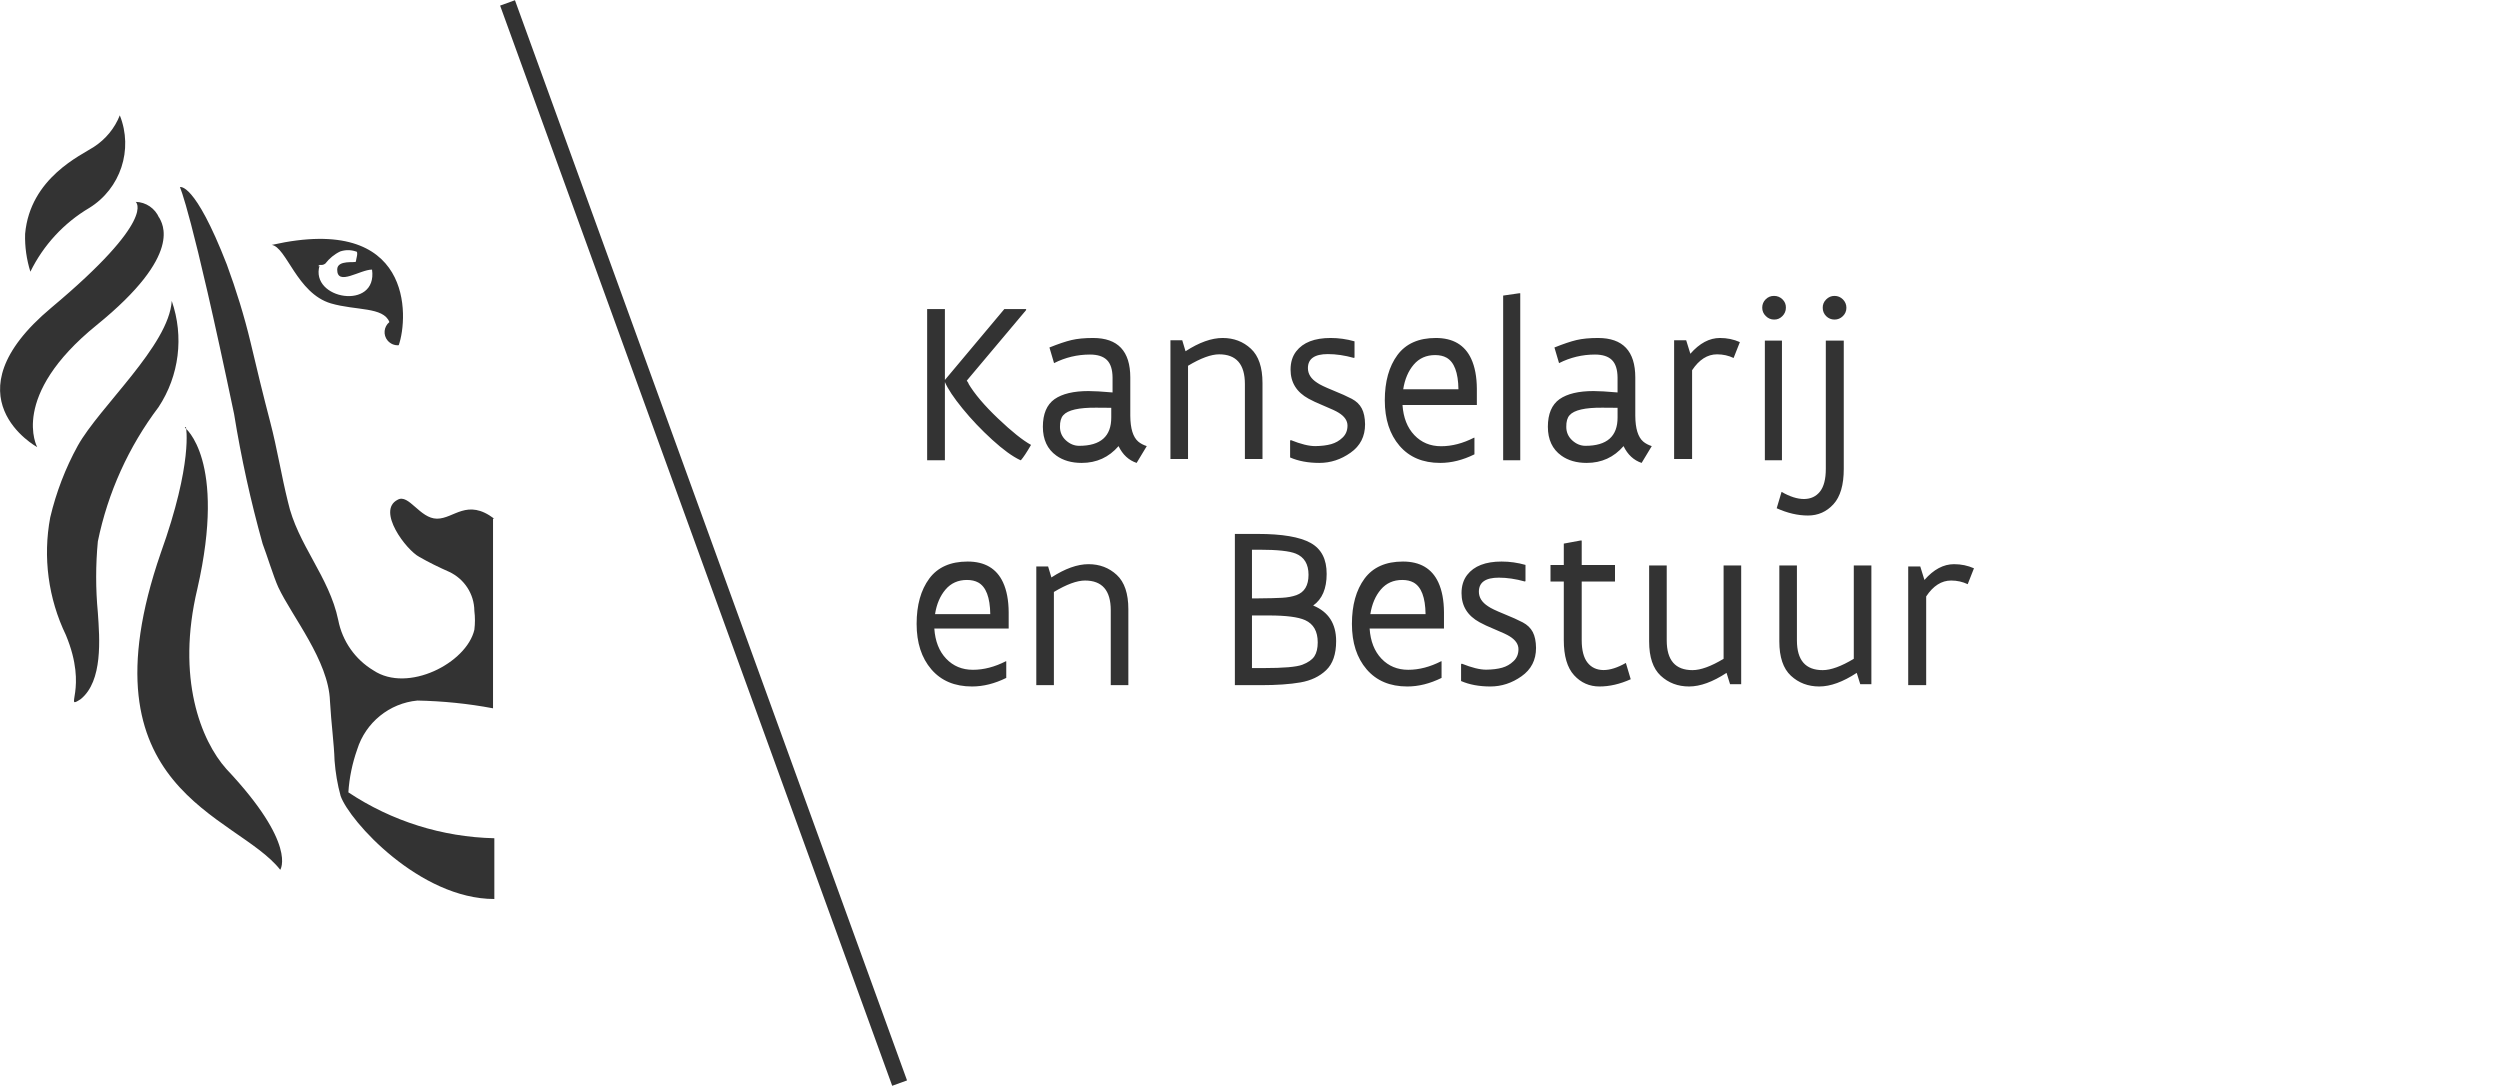
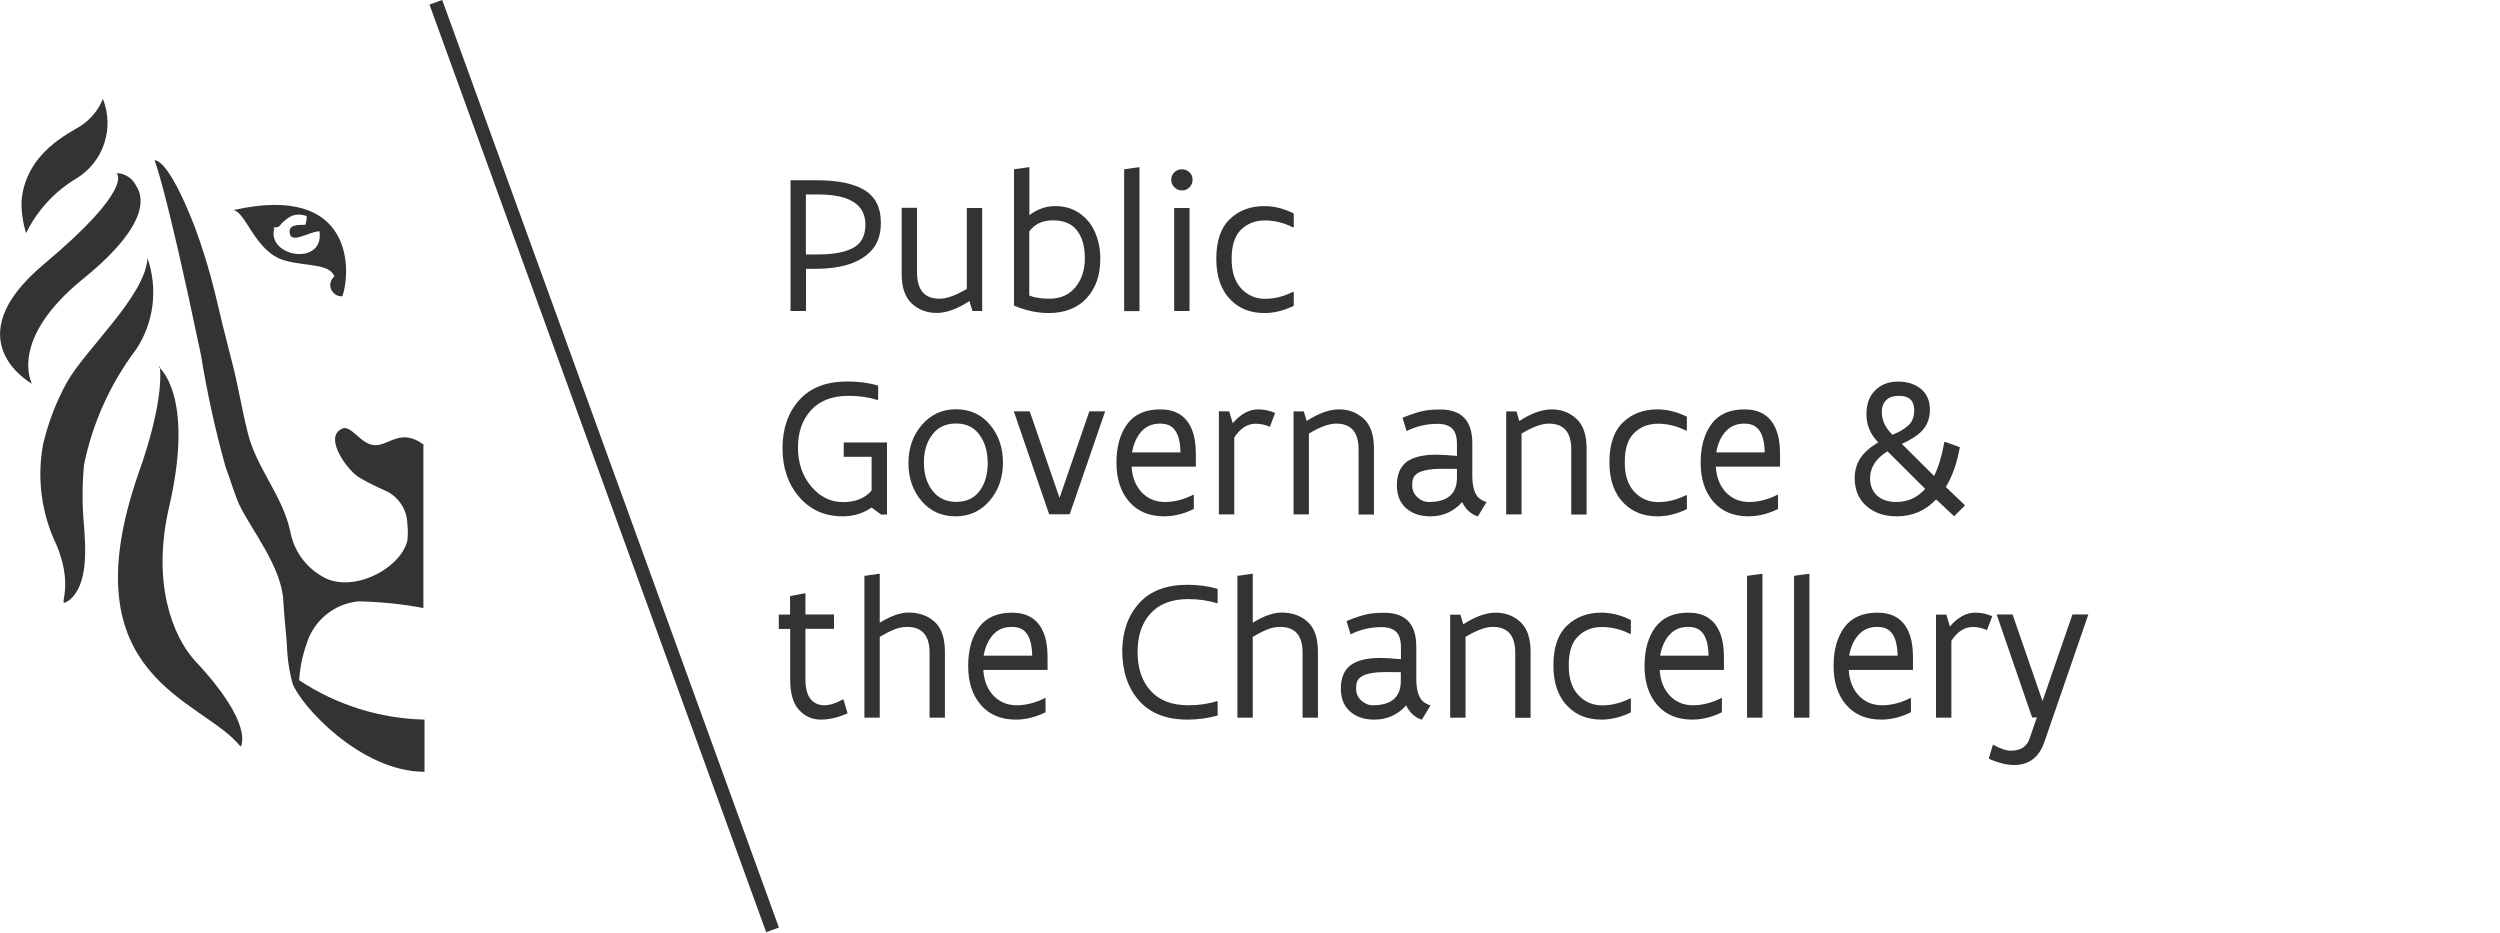
- <svg xmlns="http://www.w3.org/2000/svg" width="1901px" height="826px" viewBox="0 0 1901 826" version="1.1">
-   <g id="Artboard" stroke="none" stroke-width="1" fill="none" fill-rule="evenodd">
-     <g id="logo-kanselarij-bestuur" fill="#333333">
-       <path d="M375.8,394.4 C355.1,378.7 345.3,394.4 332.3,394.4 C319.3,394.4 310.8,375.2 302.4,380 C286.1,388.2 308.9,418.3 318.9,423.5 C326.2,427.7 333.8,431.4 341.5,434.8 C353.1,440.2 360.6,451.7 360.7,464.5 C361.3,469.3 361.3,474.1 360.7,478.9 C354.8,504.2 310.1,527.2 284,509.8 C270,501.4 260.3,487.5 257.2,471.5 C250.3,438.3 226.1,414 218.9,381.4 C214.1,362.2 210.7,340.8 205.5,321 C200.3,301.2 195,279.4 190.5,260.2 C185.7,240.2 179.6,220.5 172.5,201.2 C147.8,137.7 136.8,142.3 136.8,142.3 C136.8,142.3 145.6,159.9 178,314.8 C183.4,348.1 190.6,381 199.7,413.5 C202.8,421.6 208.1,438.8 211.6,446.5 C222,468.7 249.9,502.5 250.9,533 C251.9,550.6 254,565.2 254.4,578.4 C255.1,587.5 256.6,596.5 259,605.2 C265.7,624.4 319.2,683.6 375.9,683.6 L375.9,637.4 C336.3,636.5 297.8,624.4 264.9,602.5 C265.6,591.4 267.9,580.4 271.6,569.9 C278,549.4 296.1,534.7 317.4,532.7 C336.7,533.1 355.9,535 374.9,538.6 L374.9,394.4 L375.8,394.4 Z M130.6,228.8 C128.5,262.7 75.6,309.3 59.1,339 C49.7,356.1 42.7,374.4 38.2,393.4 C32.5,423.7 36.7,455.1 50.1,482.9 C67.5,524.7 47.8,540.4 61.4,531.6 C78.3,517.8 75.8,485.8 74.4,465.8 C72.7,447.8 72.7,429.7 74.4,411.7 C82,374.6 97.8,339.7 120.6,309.5 C136.3,285.7 140,255.9 130.6,228.8 Z M141.4,324.7 C141.4,324.7 147,351.5 122.2,420.6 C59.7,601.8 179.7,618.8 213.1,661.4 C213.1,661.4 226.3,642.2 172.1,584.7 C152.9,563.2 133.8,515.7 150.1,447.6 C172.5,349.3 140.5,325.1 140.5,325.1 L141.4,324.7 Z M23.1,206.6 C20.2,197.3 18.8,187.6 19.1,177.8 C22.9,135.2 61.9,118 71.4,111.7 C80.3,105.9 87.2,97.6 91.1,87.7 C101.5,113.7 91.7,143.4 67.9,158.1 C48.6,169.5 33,186.4 23.1,206.6 Z M121,165.3 C123.1,169.7 140.2,193.1 73.5,247.2 C6.8,301.3 28.3,340 28.3,340 C28.3,340 -41.9,301.7 39,234 C119.9,166.3 103.2,153.5 103.2,153.5 C111,153.7 117.9,158.4 121,165.6 L121,165.3 Z M206.5,186.2 C217.8,187.7 225.7,223 251.6,230.7 C270.8,236.3 291.5,233.2 296.1,244.9 C291.8,248.4 291.2,254.7 294.7,258.9 C296.8,261.4 299.9,262.8 303.2,262.5 C310.7,241 314.3,162 206.8,186.2 L206.5,186.2 Z M242.2,202.7 C242.2,200.2 244.5,202.7 247.4,200.4 C250.4,196.5 254.3,193.3 258.7,191.2 C262.6,189.9 266.7,189.9 270.6,191.2 C272.9,191.2 270.6,197.5 270.6,198.9 C270.6,200.2 256.4,197.2 256.4,205 C256.4,217.8 273.8,205 282.9,205 C287.3,236.4 235.4,227.8 243,201.9 L242.2,202.7 Z" id="Shape" fill-rule="nonzero" />
-       <rect id="Rectangle" transform="translate(535.0001, 412.9038) rotate(-19.94982) translate(-535.0001, -412.9038) " x="529" y="-24" width="12" height="873.808" />
-       <path d="M718.501,350 L705,350 L705,235 L718.501,235 L718.501,288.923 L763.706,235 L780.255,235 L780.255,235.785 L735.137,289.446 L736.53,291.54 L736.356,291.627 C741.001,299.48 748.521,308.351 758.915,318.24 C769.309,328.129 777.671,334.818 784,338.308 C780.69,344.009 778.106,347.906 776.248,350 C776.132,350 775.958,349.942 775.725,349.825 C769.861,347.092 762.777,341.944 754.473,334.382 C746.169,326.82 738.65,318.909 731.914,310.649 C725.178,302.389 720.707,295.67 718.501,290.493 L718.501,350 Z M820.583,339 C836.919,339 845.057,331.795 845,317.384 L845,310.092 C840.743,310.034 836.918,310.005 833.525,310.005 C820.296,309.889 811.956,311.799 808.505,315.735 C806.779,317.644 805.945,320.596 806.003,324.589 C806.003,328.641 807.498,332.055 810.489,334.833 C813.538,337.611 816.902,339 820.583,339 Z M822.516,352 C814.808,352 808.385,350.149 803.247,346.448 C796.416,341.572 793,334.257 793,324.505 C793,314.752 795.949,307.761 801.846,303.531 C807.743,299.418 816.355,297.362 827.683,297.362 C831.829,297.362 837.93,297.714 845.988,298.419 L845.988,287.051 C845.929,280.941 844.499,276.505 841.696,273.744 C838.894,270.983 834.602,269.602 828.822,269.602 C819.187,269.602 810.079,271.776 801.496,276.123 L797.992,264.226 C804.707,261.524 810.283,259.644 814.721,258.586 C819.158,257.529 824.647,257 831.186,257 C850.046,257 859.476,267.017 859.476,287.051 L859.476,316.133 C859.534,325.827 861.548,332.377 865.519,335.785 C867.271,337.254 869.431,338.399 872,339.222 L864.293,352 C858.279,350.002 853.695,345.743 850.542,339.222 C843.185,347.741 833.843,352 822.516,352 Z M927.028,269.435 C920.929,269.435 913.046,272.333 903.379,278.13 L903.379,349 L890,349 L890,258.739 L898.977,258.739 L901.48,267.087 C911.837,260.362 921.245,257 929.704,257 C938.163,257 945.327,259.725 951.196,265.174 C957.065,270.623 960,279.319 960,291.261 L960,349 L946.621,349 L946.621,292.043 C946.621,276.971 940.09,269.435 927.028,269.435 Z M1000.057,339.222 C1004.829,339.163 1008.882,338.664 1012.216,337.724 C1015.551,336.784 1018.425,335.139 1020.84,332.788 C1023.369,330.438 1024.634,327.383 1024.634,323.623 C1024.634,319.863 1022.392,316.603 1017.908,313.841 C1016.068,312.666 1012.446,310.963 1007.042,308.73 C1001.638,306.498 997.643,304.647 995.056,303.178 C985.915,298.184 981.345,290.811 981.345,281.058 C981.345,275.477 982.782,270.836 985.657,267.135 C990.888,260.378 999.598,257 1011.785,257 C1017.936,257 1024.001,257.852 1029.98,259.556 L1029.98,271.893 L1029.463,272.158 C1022.507,270.219 1015.924,269.25 1009.716,269.25 C999.598,269.25 994.539,272.804 994.539,279.913 C994.539,284.319 996.867,288.02 1001.523,291.017 C1003.478,292.427 1007.502,294.365 1013.596,296.833 C1019.69,299.301 1024.461,301.445 1027.911,303.266 C1031.36,305.088 1033.89,307.526 1035.499,310.581 C1037.109,313.636 1037.943,317.66 1038,322.654 C1038,331.878 1034.321,339.075 1026.962,344.245 C1019.661,349.415 1011.756,352 1003.248,352 C994.74,352 987.324,350.619 981,347.858 L981,335.08 L981.517,334.639 C989.106,337.694 995.286,339.222 1000.057,339.222 Z M1091.271,270 C1084.557,270 1079.135,272.417 1075.004,277.252 C1070.873,282.086 1068.205,288.336 1067,296 L1109,296 C1108.828,283.265 1105.787,275.247 1099.877,271.946 C1097.525,270.649 1094.656,270 1091.271,270 Z M1123,307.937 L1066.458,307.937 C1067.099,317.572 1070.099,325.21 1075.459,330.85 C1080.819,336.49 1087.607,339.31 1095.821,339.31 C1104.036,339.31 1112.397,337.136 1120.903,332.788 L1121.165,332.877 L1121.165,345.479 C1112.367,349.826 1103.687,352 1095.122,352 C1081.955,352 1071.643,347.652 1064.186,338.957 C1056.729,330.262 1053,318.747 1053,304.412 C1053,290.135 1056.204,278.65 1062.613,269.955 C1069.022,261.318 1078.751,257 1091.802,257 C1104.852,257 1113.824,262.288 1118.718,272.863 C1121.514,278.914 1122.942,286.493 1123,295.599 L1123,307.937 Z M1156,223 L1156,350 L1143,350 L1143,224.754 L1155.156,223 L1156,223 Z M1205.583,339 C1221.919,339 1230.057,331.795 1230,317.384 L1230,310.092 C1225.743,310.034 1221.918,310.005 1218.525,310.005 C1205.296,309.889 1196.956,311.799 1193.505,315.735 C1191.779,317.644 1190.945,320.596 1191.003,324.589 C1191.003,328.641 1192.498,332.055 1195.489,334.833 C1198.538,337.611 1201.902,339 1205.583,339 Z M1206.516,352 C1198.808,352 1192.385,350.149 1187.247,346.448 C1180.416,341.572 1177,334.257 1177,324.505 C1177,314.752 1179.949,307.761 1185.846,303.531 C1191.743,299.418 1200.355,297.362 1211.683,297.362 C1215.829,297.362 1221.93,297.714 1229.988,298.419 L1229.988,287.051 C1229.929,280.941 1228.499,276.505 1225.696,273.744 C1222.894,270.983 1218.602,269.602 1212.822,269.602 C1203.187,269.602 1194.079,271.776 1185.496,276.123 L1181.992,264.226 C1188.707,261.524 1194.283,259.644 1198.721,258.586 C1203.158,257.529 1208.647,257 1215.186,257 C1234.046,257 1243.476,267.017 1243.476,287.051 L1243.476,316.133 C1243.534,325.827 1245.548,332.377 1249.519,335.785 C1251.271,337.254 1253.431,338.399 1256,339.222 L1248.293,352 C1242.279,350.002 1237.695,345.743 1234.542,339.222 C1227.185,347.741 1217.843,352 1206.516,352 Z M1273,258.739 L1282.171,258.739 L1285.346,269 C1292.342,261 1299.837,257 1307.832,257 C1313.241,257 1318.297,258.043 1323,260.13 L1318.238,272.217 C1314.358,270.362 1310.155,269.435 1305.628,269.435 C1298.338,269.435 1292.018,273.464 1286.668,281.522 L1286.668,349 L1273,349 L1273,258.739 Z M1342,259 L1355,259 L1355,350 L1342,350 L1342,259 Z M1342.679,240.294 C1340.893,238.547 1340,236.435 1340,233.956 C1340,231.478 1340.865,229.366 1342.595,227.619 C1344.325,225.873 1346.446,225 1348.957,225 C1351.468,225 1353.617,225.873 1355.402,227.619 C1357.188,229.366 1358.053,231.478 1357.997,233.956 C1357.997,236.435 1357.105,238.576 1355.319,240.378 C1353.533,242.181 1351.44,243.054 1349.041,242.997 C1346.585,242.997 1344.464,242.096 1342.679,240.294 Z M1388.347,259 L1402,259 L1402,356.557 C1402,368.722 1399.387,377.671 1394.161,383.402 C1388.934,389.134 1382.475,392 1374.782,392 C1367.09,392 1359.162,390.158 1351,386.473 L1354.699,374.015 C1360.983,377.641 1366.679,379.454 1371.788,379.454 C1376.955,379.396 1381.007,377.495 1383.943,373.752 C1386.879,370.009 1388.347,364.277 1388.347,356.557 L1388.347,259 Z M1386.003,234.042 C1385.947,231.62 1386.812,229.507 1388.598,227.704 C1390.383,225.901 1392.504,225 1394.959,225 C1397.415,225 1399.535,225.873 1401.321,227.62 C1403.107,229.423 1404,231.563 1404,234.042 C1404,236.521 1403.107,238.634 1401.321,240.38 C1399.535,242.127 1397.415,243 1394.959,243 C1392.504,243 1390.383,242.127 1388.598,240.38 C1386.868,238.634 1386.003,236.521 1386.003,234.042 Z M735.27,441 C728.557,441 723.135,443.417 719.004,448.252 C714.873,453.086 712.205,459.336 711,467 L753,467 C752.828,454.265 749.787,446.247 743.877,442.946 C741.525,441.649 738.656,441 735.27,441 Z M767,477.937 L710.458,477.937 C711.099,487.572 714.099,495.21 719.459,500.85 C724.819,506.49 731.607,509.31 739.821,509.31 C748.036,509.31 756.397,507.136 764.903,502.788 L765.165,502.877 L765.165,515.479 C756.367,519.826 747.687,522 739.122,522 C725.955,522 715.643,517.652 708.186,508.957 C700.729,500.262 697,488.747 697,474.412 C697,460.135 700.204,448.65 706.613,439.955 C713.022,431.318 722.751,427 735.801,427 C748.852,427 757.824,432.288 762.718,442.863 C765.514,448.914 766.942,456.493 767,465.599 L767,477.937 Z M825.028,441.435 C818.929,441.435 811.046,444.333 801.379,450.13 L801.379,521 L788,521 L788,430.739 L796.977,430.739 L799.48,439.087 C809.837,432.362 819.245,429 827.704,429 C836.163,429 843.327,431.725 849.196,437.174 C855.065,442.623 858,451.319 858,463.261 L858,521 L844.621,521 L844.621,464.043 C844.621,448.971 838.09,441.435 825.028,441.435 Z M952,468 L952,508 L960.767,508 C976.045,508 985.883,507.158 990.281,505.473 C994.679,503.788 997.747,501.638 999.483,499.024 C1001.161,496.41 1002,492.895 1002,488.479 C1002,480.113 998.817,474.478 992.451,471.573 C987.185,469.191 977.984,468 964.847,468 L952,468 Z M952,418 L952,455 L956.962,455 C964.621,454.942 970.569,454.796 974.806,454.563 C979.042,454.329 982.698,453.659 985.773,452.551 C991.924,450.335 995,445.174 995,437.069 C995,428.963 991.779,423.598 985.338,420.974 C980.522,418.991 971.295,418 957.658,418 L952,418 Z M1016,487.495 C1016,497.383 1013.48,504.742 1008.439,509.57 C1003.398,514.398 996.88,517.51 988.885,518.906 C980.889,520.302 970.808,521 958.641,521 L939,521 L939,406 L956.381,406 C974.922,406 988.305,408.269 996.533,412.806 C1004.76,417.343 1008.845,425.225 1008.787,436.451 C1008.787,447.62 1005.368,455.618 998.532,460.446 C1010.177,465.216 1016,474.232 1016,487.495 Z M1066.27,441 C1059.557,441 1054.135,443.417 1050.004,448.252 C1045.873,453.086 1043.205,459.336 1042,467 L1084,467 C1083.828,454.265 1080.787,446.247 1074.877,442.946 C1072.525,441.649 1069.656,441 1066.27,441 Z M1098,477.937 L1041.458,477.937 C1042.099,487.572 1045.099,495.21 1050.459,500.85 C1055.819,506.49 1062.607,509.31 1070.821,509.31 C1079.036,509.31 1087.397,507.136 1095.903,502.788 L1096.165,502.877 L1096.165,515.479 C1087.367,519.826 1078.687,522 1070.122,522 C1056.955,522 1046.643,517.652 1039.186,508.957 C1031.729,500.262 1028,488.747 1028,474.412 C1028,460.135 1031.204,448.65 1037.613,439.955 C1044.022,431.318 1053.751,427 1066.801,427 C1079.852,427 1088.824,432.288 1093.718,442.863 C1096.514,448.914 1097.942,456.493 1098,465.599 L1098,477.937 Z M1130.057,509.222 C1134.829,509.163 1138.882,508.664 1142.216,507.724 C1145.551,506.784 1148.425,505.139 1150.84,502.788 C1153.369,500.438 1154.634,497.383 1154.634,493.623 C1154.634,489.863 1152.392,486.603 1147.908,483.841 C1146.068,482.666 1142.446,480.963 1137.042,478.73 C1131.638,476.498 1127.643,474.647 1125.056,473.178 C1115.915,468.184 1111.345,460.811 1111.345,451.058 C1111.345,445.477 1112.782,440.836 1115.657,437.135 C1120.888,430.378 1129.598,427 1141.785,427 C1147.936,427 1154.001,427.852 1159.98,429.556 L1159.98,441.893 L1159.463,442.158 C1152.507,440.219 1145.924,439.25 1139.716,439.25 C1129.598,439.25 1124.539,442.804 1124.539,449.913 C1124.539,454.319 1126.867,458.02 1131.523,461.017 C1133.478,462.427 1137.502,464.365 1143.596,466.833 C1149.69,469.301 1154.461,471.445 1157.911,473.266 C1161.36,475.088 1163.89,477.526 1165.499,480.581 C1167.109,483.636 1167.943,487.66 1168,492.654 C1168,501.878 1164.321,509.075 1156.962,514.245 C1149.661,519.415 1141.756,522 1133.248,522 C1124.74,522 1117.324,520.619 1111,517.858 L1111,505.08 L1111.517,504.639 C1119.106,507.694 1125.286,509.222 1130.057,509.222 Z M1179,429.602 L1189.108,429.602 L1189.108,413.358 L1201.853,411 L1202.732,411 L1202.732,429.602 L1228.046,429.602 L1228.046,442.178 L1202.732,442.178 L1202.732,486.718 C1202.732,494.403 1204.197,500.109 1207.127,503.835 C1210.057,507.561 1214.1,509.453 1219.256,509.511 C1224.296,509.511 1229.98,507.707 1236.308,504.097 L1240,516.498 C1231.855,520.166 1223.944,522 1216.268,522 C1208.592,522 1202.146,519.147 1196.931,513.441 C1191.716,507.736 1189.108,498.828 1189.108,486.718 L1189.108,442.178 L1179,442.178 L1179,429.602 Z M1286.972,509.565 C1293.186,509.565 1301.069,506.696 1310.621,500.957 L1310.621,430 L1324,430 L1324,520.261 L1315.541,520.261 L1312.866,511.652 C1302.335,518.551 1292.841,522 1284.382,522 C1275.866,522 1268.673,519.275 1262.804,513.826 C1256.935,508.377 1254,499.681 1254,487.739 L1254,430 L1267.379,430 L1267.379,486.957 C1267.379,502.029 1273.91,509.565 1286.972,509.565 Z M1385.972,509.565 C1392.186,509.565 1400.069,506.696 1409.621,500.957 L1409.621,430 L1423,430 L1423,520.261 L1414.541,520.261 L1411.866,511.652 C1401.335,518.551 1391.841,522 1383.382,522 C1374.866,522 1367.673,519.275 1361.804,513.826 C1355.935,508.377 1353,499.681 1353,487.739 L1353,430 L1366.379,430 L1366.379,486.957 C1366.379,502.029 1372.91,509.565 1385.972,509.565 Z M1451,430.739 L1460.171,430.739 L1463.346,441 C1470.342,433 1477.837,429 1485.832,429 C1491.241,429 1496.297,430.043 1501,432.13 L1496.238,444.217 C1492.358,442.362 1488.155,441.435 1483.628,441.435 C1476.338,441.435 1470.018,445.464 1464.668,453.522 L1464.668,521 L1451,521 L1451,430.739 Z" id="Kanselarij-en-Bestuu" fill-rule="nonzero" />
+ <svg xmlns="http://www.w3.org/2000/svg" version="1.1" id="Layer_1" x="0px" y="0px" viewBox="0 0 2213.7 825.5" style="enable-background:new 0 0 2213.7 825.5;" xml:space="preserve">
+   <style type="text/css">
+ 	.st0{fill:#333333;}
+ 	.st1{fill-rule:evenodd;clip-rule:evenodd;fill:#333333;}
+ </style>
+   <g>
+     <g id="Artboard">
+       <g id="logo-kanselarij-bestuur">
+         <path id="Shape" class="st0" d="M375.8,394.2c-20.7-15.7-30.5,0-43.5,0s-21.5-19.2-29.9-14.4c-16.3,8.2,6.5,38.3,16.5,43.5     c7.3,4.2,14.9,7.9,22.6,11.3c11.6,5.4,19.1,16.9,19.2,29.7c0.6,4.8,0.6,9.6,0,14.4c-5.9,25.3-50.6,48.3-76.7,30.9     c-14-8.4-23.7-22.3-26.8-38.3c-6.9-33.2-31.1-57.5-38.3-90.1c-4.8-19.2-8.2-40.6-13.4-60.4s-10.5-41.6-15-60.8     c-4.8-20-10.9-39.7-18-59c-24.7-63.5-35.7-58.9-35.7-58.9s8.8,17.6,41.2,172.5c5.4,33.3,12.6,66.2,21.7,98.7     c3.1,8.1,8.4,25.3,11.9,33c10.4,22.2,38.3,56,39.3,86.5c1,17.6,3.1,32.2,3.5,45.4c0.7,9.1,2.2,18.1,4.6,26.8     c6.7,19.2,60.2,78.4,116.9,78.4v-46.2c-39.6-0.9-78.1-13-111-34.9c0.7-11.1,3-22.1,6.7-32.6c6.4-20.5,24.5-35.2,45.8-37.2     c19.3,0.4,38.5,2.3,57.5,5.9V394.2H375.8z M130.6,228.6c-2.1,33.9-55,80.5-71.5,110.2c-9.4,17.1-16.4,35.4-20.9,54.4     c-5.7,30.3-1.5,61.7,11.9,89.5c17.4,41.8-2.3,57.5,11.3,48.7c16.9-13.8,14.4-45.8,13-65.8c-1.7-18-1.7-36.1,0-54.1     c7.6-37.1,23.4-72,46.2-102.2C136.3,285.5,140,255.7,130.6,228.6z M141.4,324.5c0,0,5.6,26.8-19.2,95.9     c-62.5,181.2,57.5,198.2,90.9,240.8c0,0,13.2-19.2-41-76.7c-19.2-21.5-38.3-69-22-137.1c22.4-98.3-9.6-122.5-9.6-122.5     L141.4,324.5z M23.1,206.4c-2.9-9.3-4.3-19-4-28.8c3.8-42.6,42.8-59.8,52.3-66.1c8.9-5.8,15.8-14.1,19.7-24     c10.4,26,0.6,55.7-23.2,70.4C48.6,169.3,33,186.2,23.1,206.4z M121,165.1c2.1,4.4,19.2,27.8-47.5,81.9s-45.2,92.8-45.2,92.8     s-70.2-38.3,10.7-106s64.2-80.5,64.2-80.5c7.8,0.2,14.7,4.9,17.8,12.1V165.1z M206.5,186c11.3,1.5,19.2,36.8,45.1,44.5     c19.2,5.6,39.9,2.5,44.5,14.2c-4.3,3.5-4.9,9.8-1.4,14c2.1,2.5,5.2,3.9,8.5,3.6c7.5-21.5,11.1-100.5-96.4-76.3L206.5,186     L206.5,186z M242.2,202.5c0-2.5,2.3,0,5.2-2.3c3-3.9,6.9-7.1,11.3-9.2c3.9-1.3,8-1.3,11.9,0c2.3,0,0,6.3,0,7.7     c0,1.3-14.2-1.7-14.2,6.1c0,12.8,17.4,0,26.5,0c4.4,31.4-47.5,22.8-39.9-3.1L242.2,202.5z" />
+         <rect id="Rectangle" x="529" y="-24.2" transform="matrix(0.94 -0.3412 0.3412 0.94 -108.7064 207.3027)" class="st1" width="12" height="873.8" />
+       </g>
+     </g>
+     <g>
+       <path class="st0" d="M700,275.4V159.6h22.8c19.2,0,33.5,3,43,8.9c9.5,6,14.2,15.5,14.2,28.6c0,10.1-2.6,18.1-7.9,24.2    c-9.7,11.1-26.4,16.7-50.1,16.7h-8.3v37.4H700z M713.6,172.2v53.1h10.9c13.6,0,24-2,31.1-5.9s10.7-10.7,10.7-20.4    c0-17.9-13.9-26.8-41.8-26.8H713.6L713.6,172.2z" />
+       <path class="st0" d="M832,264.5c6.3,0,14.4-2.9,24.1-8.7v-71.6h13.6v91.2h-8.6l-2.7-8.8c-10.7,7-20.4,10.5-29,10.5    c-8.7,0-16-2.8-22-8.3s-9-14.3-9-26.4V184H812v57.5C812.1,256.9,818.7,264.5,832,264.5z" />
+       <path class="st0" d="M911.5,148.2v42.3c7-5.3,14.6-8,22.9-8c8.3,0,15.5,2.1,21.6,6.4c6.1,4.3,10.7,9.9,13.7,16.9    s4.6,14.8,4.6,23.4c0,14.4-4,26-12.1,34.8c-8.1,8.8-19.4,13.2-33.8,13.2c-9.9,0-20.1-2.2-30.5-6.6V149.9l12.7-1.8L911.5,148.2    L911.5,148.2z M929.3,264.5c9.7,0,17.3-3.4,22.9-10.1c5.6-6.7,8.4-15.3,8.4-25.7s-2.3-18.6-6.9-24.5c-4.6-6.1-11.6-9.1-21.1-9.1    s-16.6,3.3-21.2,9.9v56.7C916.2,263.6,922.2,264.5,929.3,264.5z" />
+       <path class="st0" d="M1009,148.2v127.3h-13.6V149.9l12.7-1.8L1009,148.2L1009,148.2z" />
+       <path class="st0" d="M1037.1,159.2c0-2.6,0.9-4.8,2.7-6.6c1.8-1.8,4.1-2.7,6.7-2.7c2.7,0,4.9,0.9,6.8,2.7s2.7,4,2.7,6.6    s-0.9,4.8-2.8,6.7s-4.1,2.8-6.6,2.7c-2.6,0-4.8-0.9-6.7-2.8C1038,164,1037.1,161.8,1037.1,159.2z M1039.7,184.2h13.6v91.2h-13.6    V184.2z" />
+       <path class="st0" d="M1119.6,277.2c-12,0-21.8-3.7-29.4-11.2c-8.8-8.6-13.2-20.8-13.2-36.7s4-27.7,12-35.3    c8-7.7,18.2-11.5,30.5-11.5c8.7,0,17.4,2.2,26.1,6.5v12l-0.6,0.4c-8.2-4.2-16.5-6.2-25-6.2s-15.4,2.7-21,8.1    c-5.6,5.4-8.4,13.9-8.4,25.7c-0.1,11.6,2.8,20.4,8.5,26.5c5.7,6.1,12.8,9.1,21.1,9.1c8.3,0,16.6-2.1,24.8-6.2l0.6,0.4v12    C1137,275,1128.3,277.2,1119.6,277.2z" />
+       <path class="st0" d="M751.4,350.5c-14.5,0-25.6,4.3-33.3,12.8s-11.6,19.5-11.5,33.1c0,13.6,3.9,25,11.7,34.3s17.2,13.9,28.2,13.9    s19.5-3.4,25.3-10.3v-29.8h-24.7v-12.7h38.3v63.8h-5.3l-8.3-6.2c-7.5,5.2-16,7.8-25.6,7.8c-15.8,0-28.7-5.7-38.5-17.1    s-14.8-25.7-14.8-43.1s4.9-31.6,14.7-42.6c9.8-11.1,24-16.6,42.7-16.6c10.1,0,19.2,1.2,27.3,3.6v12.4l-0.7,0.4    C769.2,351.7,760.7,350.5,751.4,350.5z" />
+       <path class="st0" d="M888.1,409.7c0,13.4-4,24.6-11.9,33.8s-18,13.7-30.2,13.7s-22.2-4.5-30-13.6c-7.7-9.1-11.6-20.3-11.6-33.6    c0-13.3,4-24.6,11.9-33.8c7.9-9.2,18-13.8,30.3-13.8s22.3,4.6,30,13.7C884.3,385.3,888.1,396.5,888.1,409.7z M818.1,409.5    c0,10.1,2.5,18.4,7.6,25s12.1,9.9,21,9.9s15.8-3.2,20.6-9.5s7.2-14.5,7.3-24.6c0-10.2-2.4-18.6-7.3-25.3c-4.8-6.7-11.7-10-20.7-10    s-16,3.2-20.9,9.7C820.6,391.2,818.1,399.5,818.1,409.5z" />
+       <path class="st0" d="M978.6,364.2l-31.4,91.2H929l-31.3-91.2h14.1l26.4,76.7l26.4-76.7H978.6L978.6,364.2z" />
+       <path class="st0" d="M1058.9,413.2H1002c0.6,9.6,3.7,17.2,9.1,22.9c5.4,5.6,12.2,8.4,20.5,8.4c8.3,0,16.7-2.2,25.2-6.5l0.3,0.1    v12.6c-8.8,4.3-17.6,6.5-26.2,6.5c-13.2,0-23.6-4.3-31.1-13s-11.2-20.2-11.2-34.5c0-14.2,3.2-25.6,9.6-34.3    c6.4-8.6,16.2-12.9,29.2-12.9c13.1,0,22.1,5.3,27.1,15.8c2.9,6,4.3,13.6,4.4,22.7V413.2z M1027.2,375.1c-6.9,0-12.4,2.4-16.6,7.1    s-6.9,10.9-8.2,18.4h42.9c-0.2-12.5-3.3-20.3-9.3-23.6C1033.5,375.7,1030.6,375.1,1027.2,375.1z" />
+       <path class="st0" d="M1079.3,364.2h9.1l3.2,10.5c7-8.1,14.4-12.2,22.4-12.2c5.4,0,10.4,1.1,15.1,3.2l-4.7,12.3    c-3.9-1.9-8.1-2.8-12.6-2.8c-7.3,0-13.6,4.1-18.9,12.2v68.1h-13.6V364.2z" />
+       <path class="st0" d="M1183.1,375.1c-6.2,0-14.2,2.9-24.1,8.8v71.6h-13.6v-91.2h9.1l2.5,8.5c10.5-6.8,20.1-10.3,28.7-10.3    s15.9,2.8,21.9,8.3s9,14.3,9,26.4v58.4H1203v-57.5C1203,382.7,1196.4,375.1,1183.1,375.1z" />
+       <path class="st0" d="M1266.6,457.2c-7.8,0-14.2-1.8-19.4-5.5c-6.9-4.9-10.3-12.2-10.3-21.9c0-9.7,3-16.7,8.9-21    c5.9-4.2,14.6-6.2,26-6.2c4.2,0,10.3,0.4,18.3,1.1v-11.2c-0.1-6-1.5-10.4-4.3-13.1s-7.1-4.1-12.9-4.1c-9.7,0-18.8,2.1-27.4,6.4    l-3.6-11.8c6.7-2.7,12.4-4.6,16.8-5.7c4.5-1.1,10-1.6,16.6-1.6c19,0,28.4,10,28.4,29.9v29.1c0.1,9.7,2.1,16.2,6.1,19.6    c1.8,1.5,3.9,2.6,6.5,3.4l-7.7,12.7c-6.1-2-10.7-6.2-13.9-12.7C1287.3,452.9,1278,457.2,1266.6,457.2z M1265.3,444.5    c16.6,0,24.9-7.3,24.8-21.9v-7.4c-4.3-0.1-8.2-0.1-11.7-0.1c-13.4-0.1-21.9,1.8-25.4,5.8c-1.8,1.9-2.6,4.9-2.5,9    c0,4.1,1.5,7.6,4.6,10.4C1258.1,443.1,1261.6,444.5,1265.3,444.5z" />
+       <path class="st0" d="M1371.4,375.1c-6.2,0-14.2,2.9-24.1,8.8v71.6h-13.6v-91.2h9.1l2.5,8.5c10.5-6.8,20.1-10.3,28.7-10.3    s15.9,2.8,21.9,8.3s9,14.3,9,26.4v58.4h-13.6v-57.5C1391.4,382.7,1384.7,375.1,1371.4,375.1z" />
+       <path class="st0" d="M1467.7,457.2c-12,0-21.8-3.7-29.4-11.2c-8.8-8.6-13.2-20.8-13.2-36.7c0-15.9,4-27.7,12-35.3    c8-7.7,18.2-11.5,30.5-11.5c8.7,0,17.4,2.2,26.1,6.5v12l-0.6,0.4c-8.2-4.2-16.5-6.2-25-6.2s-15.4,2.7-21,8.1s-8.4,13.9-8.4,25.7    c-0.1,11.6,2.8,20.4,8.5,26.5s12.8,9.1,21.1,9.1c8.3,0,16.6-2.1,24.8-6.2l0.6,0.4v12C1485.1,455,1476.4,457.2,1467.7,457.2z" />
+       <path class="st0" d="M1576.2,413.2h-56.9c0.6,9.6,3.7,17.2,9.1,22.9c5.4,5.6,12.2,8.4,20.5,8.4s16.7-2.2,25.2-6.5l0.3,0.1v12.6    c-8.8,4.3-17.6,6.5-26.2,6.5c-13.2,0-23.6-4.3-31.1-13s-11.2-20.2-11.2-34.5c0-14.2,3.2-25.6,9.6-34.3    c6.4-8.6,16.2-12.9,29.2-12.9c13.1,0,22.1,5.3,27.1,15.8c2.9,6,4.3,13.6,4.4,22.7V413.2z M1544.5,375.1c-6.9,0-12.4,2.4-16.6,7.1    s-6.9,10.9-8.2,18.4h42.9c-0.2-12.5-3.3-20.3-9.3-23.6C1550.9,375.7,1547.9,375.1,1544.5,375.1z" />
+       <path class="st0" d="M1679.5,457.2c-10.9,0-19.9-3-26.8-9.1s-10.4-14.3-10.4-24.7c0-6.7,1.7-12.6,5-17.7c3.3-5,8.6-9.7,15.8-14    c-7-7.2-10.4-15.4-10.4-24.7c0-9.3,2.6-16.4,7.8-21.4c5.2-5.2,11.9-7.7,20.2-7.7s15,2.2,20.3,6.5c5.2,4.3,7.9,10.5,7.9,18.5    s-2.7,14.5-8.1,19.7c-3.5,3.4-9.1,6.9-16.7,10.5l28.5,28.4c3.9-7.8,6.9-17.9,9.1-30.2h0.8l12.9,4.7c-2.5,14.2-6.7,25.9-12.4,35.2    l17,16.3l-9.7,9.6l-15.9-14.9C1704.9,452.2,1693.4,457.2,1679.5,457.2z M1655.9,423.6c0,6.3,2.1,11.4,6.2,15.2    c4.1,3.8,9.8,5.7,17.1,5.7c10.1,0,18.6-3.9,25.5-11.6l-33.4-33.3C1661.1,406,1655.9,414,1655.9,423.6z M1695,363.3    c0-8.6-4.5-12.8-13.5-12.8c-5.1,0-8.9,1.3-11.4,3.9c-2.6,2.6-3.8,6.1-3.8,10.6c0,7.3,3.2,13.9,9.5,20c0.2,0,0.5-0.1,0.7-0.4    c5.2-2,9.7-4.6,13.3-7.9C1693.3,373.5,1695,369,1695,363.3z" />
+       <path class="st0" d="M689.5,544.2h10.1v-16.4l12.7-2.4h0.9v18.7h25.3v12.7h-25.3v44.8c0,7.7,1.5,13.5,4.4,17.2s7,5.6,12.1,5.7    c5,0,10.7-1.8,17.1-5.4l3.7,12.5c-8.1,3.7-16.1,5.6-23.7,5.6c-7.7,0-14.1-2.9-19.3-8.6c-5.2-5.7-7.8-14.7-7.8-26.9v-44.8h-10.1    v-12.7L689.5,544.2L689.5,544.2z" />
+       <path class="st0" d="M823.1,577.8c0-15.2-6.7-22.7-20-22.7c-3.9,0.1-7.8,0.8-11.5,2.4c-3.8,1.5-7.9,3.7-12.6,6.4v71.6h-13.6V509.9    l12.7-1.8h0.9v43.3c9.8-6,18.3-9,25.4-9c9.5,0,17.3,2.8,23.3,8.3s9,14.3,9,26.4v58.4h-13.6L823.1,577.8L823.1,577.8z" />
+       <path class="st0" d="M927.6,593.2h-56.9c0.6,9.6,3.7,17.2,9.1,22.9c5.4,5.6,12.2,8.4,20.5,8.4s16.7-2.2,25.2-6.5l0.3,0.1v12.6    c-8.8,4.3-17.6,6.5-26.2,6.5c-13.2,0-23.6-4.3-31.1-13s-11.2-20.2-11.2-34.5c0-14.2,3.2-25.6,9.6-34.3    c6.4-8.6,16.2-12.9,29.2-12.9s22.1,5.3,27.1,15.8c2.9,6,4.3,13.6,4.4,22.7L927.6,593.2L927.6,593.2z M895.8,555.1    c-6.9,0-12.4,2.4-16.6,7.1s-6.9,10.9-8.2,18.4h43c-0.2-12.5-3.3-20.3-9.3-23.6C902.2,555.7,899.3,555.1,895.8,555.1z" />
+       <path class="st0" d="M1051.5,517.8c9.3,0,18.2,1.2,26.7,3.6v12.4l-0.6,0.4c-7.7-2.5-16.2-3.7-25.4-3.7c-14.6,0-25.7,4.2-33.4,12.7    c-7.7,8.4-11.5,19.8-11.5,34.1s3.8,25.8,11.5,34.3c7.7,8.6,18.8,12.9,33.4,12.9c9.2,0,17.7-1.2,25.4-3.7l0.6,0.4v12.4    c-8.6,2.4-17.5,3.6-26.7,3.6c-18.8,0-33.1-5.6-43-16.9c-9.9-11.2-14.8-26.1-14.8-44.6c0.4-17.2,5.4-31.2,15.2-41.8    C1018.6,523.2,1032.8,517.8,1051.5,517.8z" />
+       <path class="st0" d="M1153.4,577.8c0-15.2-6.7-22.7-20-22.7c-3.9,0.1-7.8,0.8-11.5,2.4c-3.8,1.5-7.9,3.7-12.6,6.4v71.6h-13.6    V509.9l12.7-1.8h0.9v43.3c9.8-6,18.3-9,25.4-9c9.5,0,17.3,2.8,23.3,8.3s9,14.3,9,26.4v58.4h-13.6L1153.4,577.8L1153.4,577.8z" />
+       <path class="st0" d="M1217,637.2c-7.8,0-14.2-1.8-19.4-5.5c-6.9-4.9-10.3-12.2-10.3-21.9s3-16.7,8.9-21c5.9-4.2,14.6-6.2,26-6.2    c4.2,0,10.3,0.4,18.3,1.1v-11.2c-0.1-6-1.5-10.4-4.3-13.1c-2.8-2.7-7.1-4.1-12.9-4.1c-9.7,0-18.8,2.1-27.4,6.4l-3.6-11.8    c6.7-2.7,12.4-4.6,16.8-5.7c4.5-1.1,10-1.6,16.6-1.6c19,0,28.4,10,28.4,29.9v29.1c0.1,9.7,2.1,16.2,6.1,19.6    c1.8,1.5,3.9,2.6,6.5,3.4l-7.7,12.7c-6.1-2-10.7-6.2-13.9-12.7C1237.7,632.9,1228.3,637.2,1217,637.2z M1215.6,624.5    c16.6,0,24.9-7.3,24.8-21.9v-7.4c-4.3-0.1-8.2-0.1-11.7-0.1c-13.4-0.1-21.9,1.8-25.4,5.8c-1.8,1.9-2.6,4.9-2.5,9    c0,4.1,1.5,7.6,4.6,10.4C1208.5,623.1,1211.9,624.5,1215.6,624.5z" />
+       <path class="st0" d="M1321.8,555.1c-6.2,0-14.2,2.9-24.1,8.8v71.6h-13.6v-91.2h9.1l2.5,8.5c10.5-6.8,20.1-10.3,28.7-10.3    s15.9,2.8,21.9,8.3s9,14.3,9,26.4v58.4h-13.6v-57.5C1341.7,562.7,1335.1,555.1,1321.8,555.1z" />
+       <path class="st0" d="M1418.1,637.2c-12,0-21.8-3.7-29.4-11.2c-8.8-8.6-13.2-20.8-13.2-36.7s4-27.7,12-35.3    c8-7.7,18.2-11.5,30.5-11.5c8.7,0,17.4,2.2,26.1,6.5v12l-0.6,0.4c-8.2-4.2-16.5-6.2-25-6.2s-15.4,2.7-21,8.1    c-5.6,5.4-8.4,13.9-8.4,25.7c-0.1,11.6,2.8,20.4,8.5,26.5s12.8,9.1,21.1,9.1c8.3,0,16.6-2.1,24.8-6.2l0.6,0.4v12    C1435.5,635,1426.8,637.2,1418.1,637.2z" />
+       <path class="st0" d="M1526.5,593.2h-56.9c0.6,9.6,3.7,17.2,9.1,22.9c5.4,5.6,12.2,8.4,20.5,8.4s16.7-2.2,25.2-6.5l0.3,0.1v12.6    c-8.8,4.3-17.6,6.5-26.2,6.5c-13.2,0-23.6-4.3-31.1-13s-11.2-20.2-11.2-34.5c0-14.2,3.2-25.6,9.6-34.3    c6.4-8.6,16.2-12.9,29.2-12.9c13.1,0,22.1,5.3,27.1,15.8c2.9,6,4.3,13.6,4.4,22.7V593.2z M1494.8,555.1c-6.9,0-12.4,2.4-16.6,7.1    s-6.9,10.9-8.2,18.4h42.9c-0.2-12.5-3.3-20.3-9.3-23.6C1501.2,555.7,1498.3,555.1,1494.8,555.1z" />
+       <path class="st0" d="M1560.6,508.2v127.3H1547V509.9l12.7-1.8L1560.6,508.2L1560.6,508.2z" />
+       <path class="st0" d="M1602.2,508.2v127.3h-13.6V509.9l12.7-1.8L1602.2,508.2L1602.2,508.2z" />
+       <path class="st0" d="M1693.9,593.2H1637c0.6,9.6,3.7,17.2,9.1,22.9c5.4,5.6,12.2,8.4,20.5,8.4s16.7-2.2,25.2-6.5l0.3,0.1v12.6    c-8.8,4.3-17.6,6.5-26.2,6.5c-13.2,0-23.6-4.3-31.1-13s-11.2-20.2-11.2-34.5c0-14.2,3.2-25.6,9.6-34.3    c6.4-8.6,16.2-12.9,29.2-12.9c13.1,0,22.1,5.3,27.1,15.8c2.9,6,4.3,13.6,4.4,22.7V593.2z M1662.2,555.1c-6.9,0-12.4,2.4-16.6,7.1    s-6.9,10.9-8.2,18.4h42.9c-0.2-12.5-3.3-20.3-9.3-23.6C1668.5,555.7,1665.6,555.1,1662.2,555.1z" />
+       <path class="st0" d="M1714.3,544.2h9.1l3.2,10.5c7-8.1,14.4-12.2,22.4-12.2c5.4,0,10.4,1.1,15.1,3.2l-4.7,12.3    c-3.9-1.9-8.1-2.8-12.6-2.8c-7.3,0-13.6,4.1-18.9,12.2v68.1h-13.6V544.2z" />
+       <path class="st0" d="M1783.5,677.4c-6.7,0-14.2-1.9-22.5-5.6l3.7-12.5c6.3,3.6,11.5,5.4,15.8,5.4c8.4,0,13.8-3.3,16.3-9.8    l6.8-19.6h-4.2l-31.4-91.2h14.1l26.5,76.7l26.5-76.7h14.1l-39.1,113.4C1805.3,670.8,1796.5,677.4,1783.5,677.4z" />
    </g>
  </g>
</svg>
